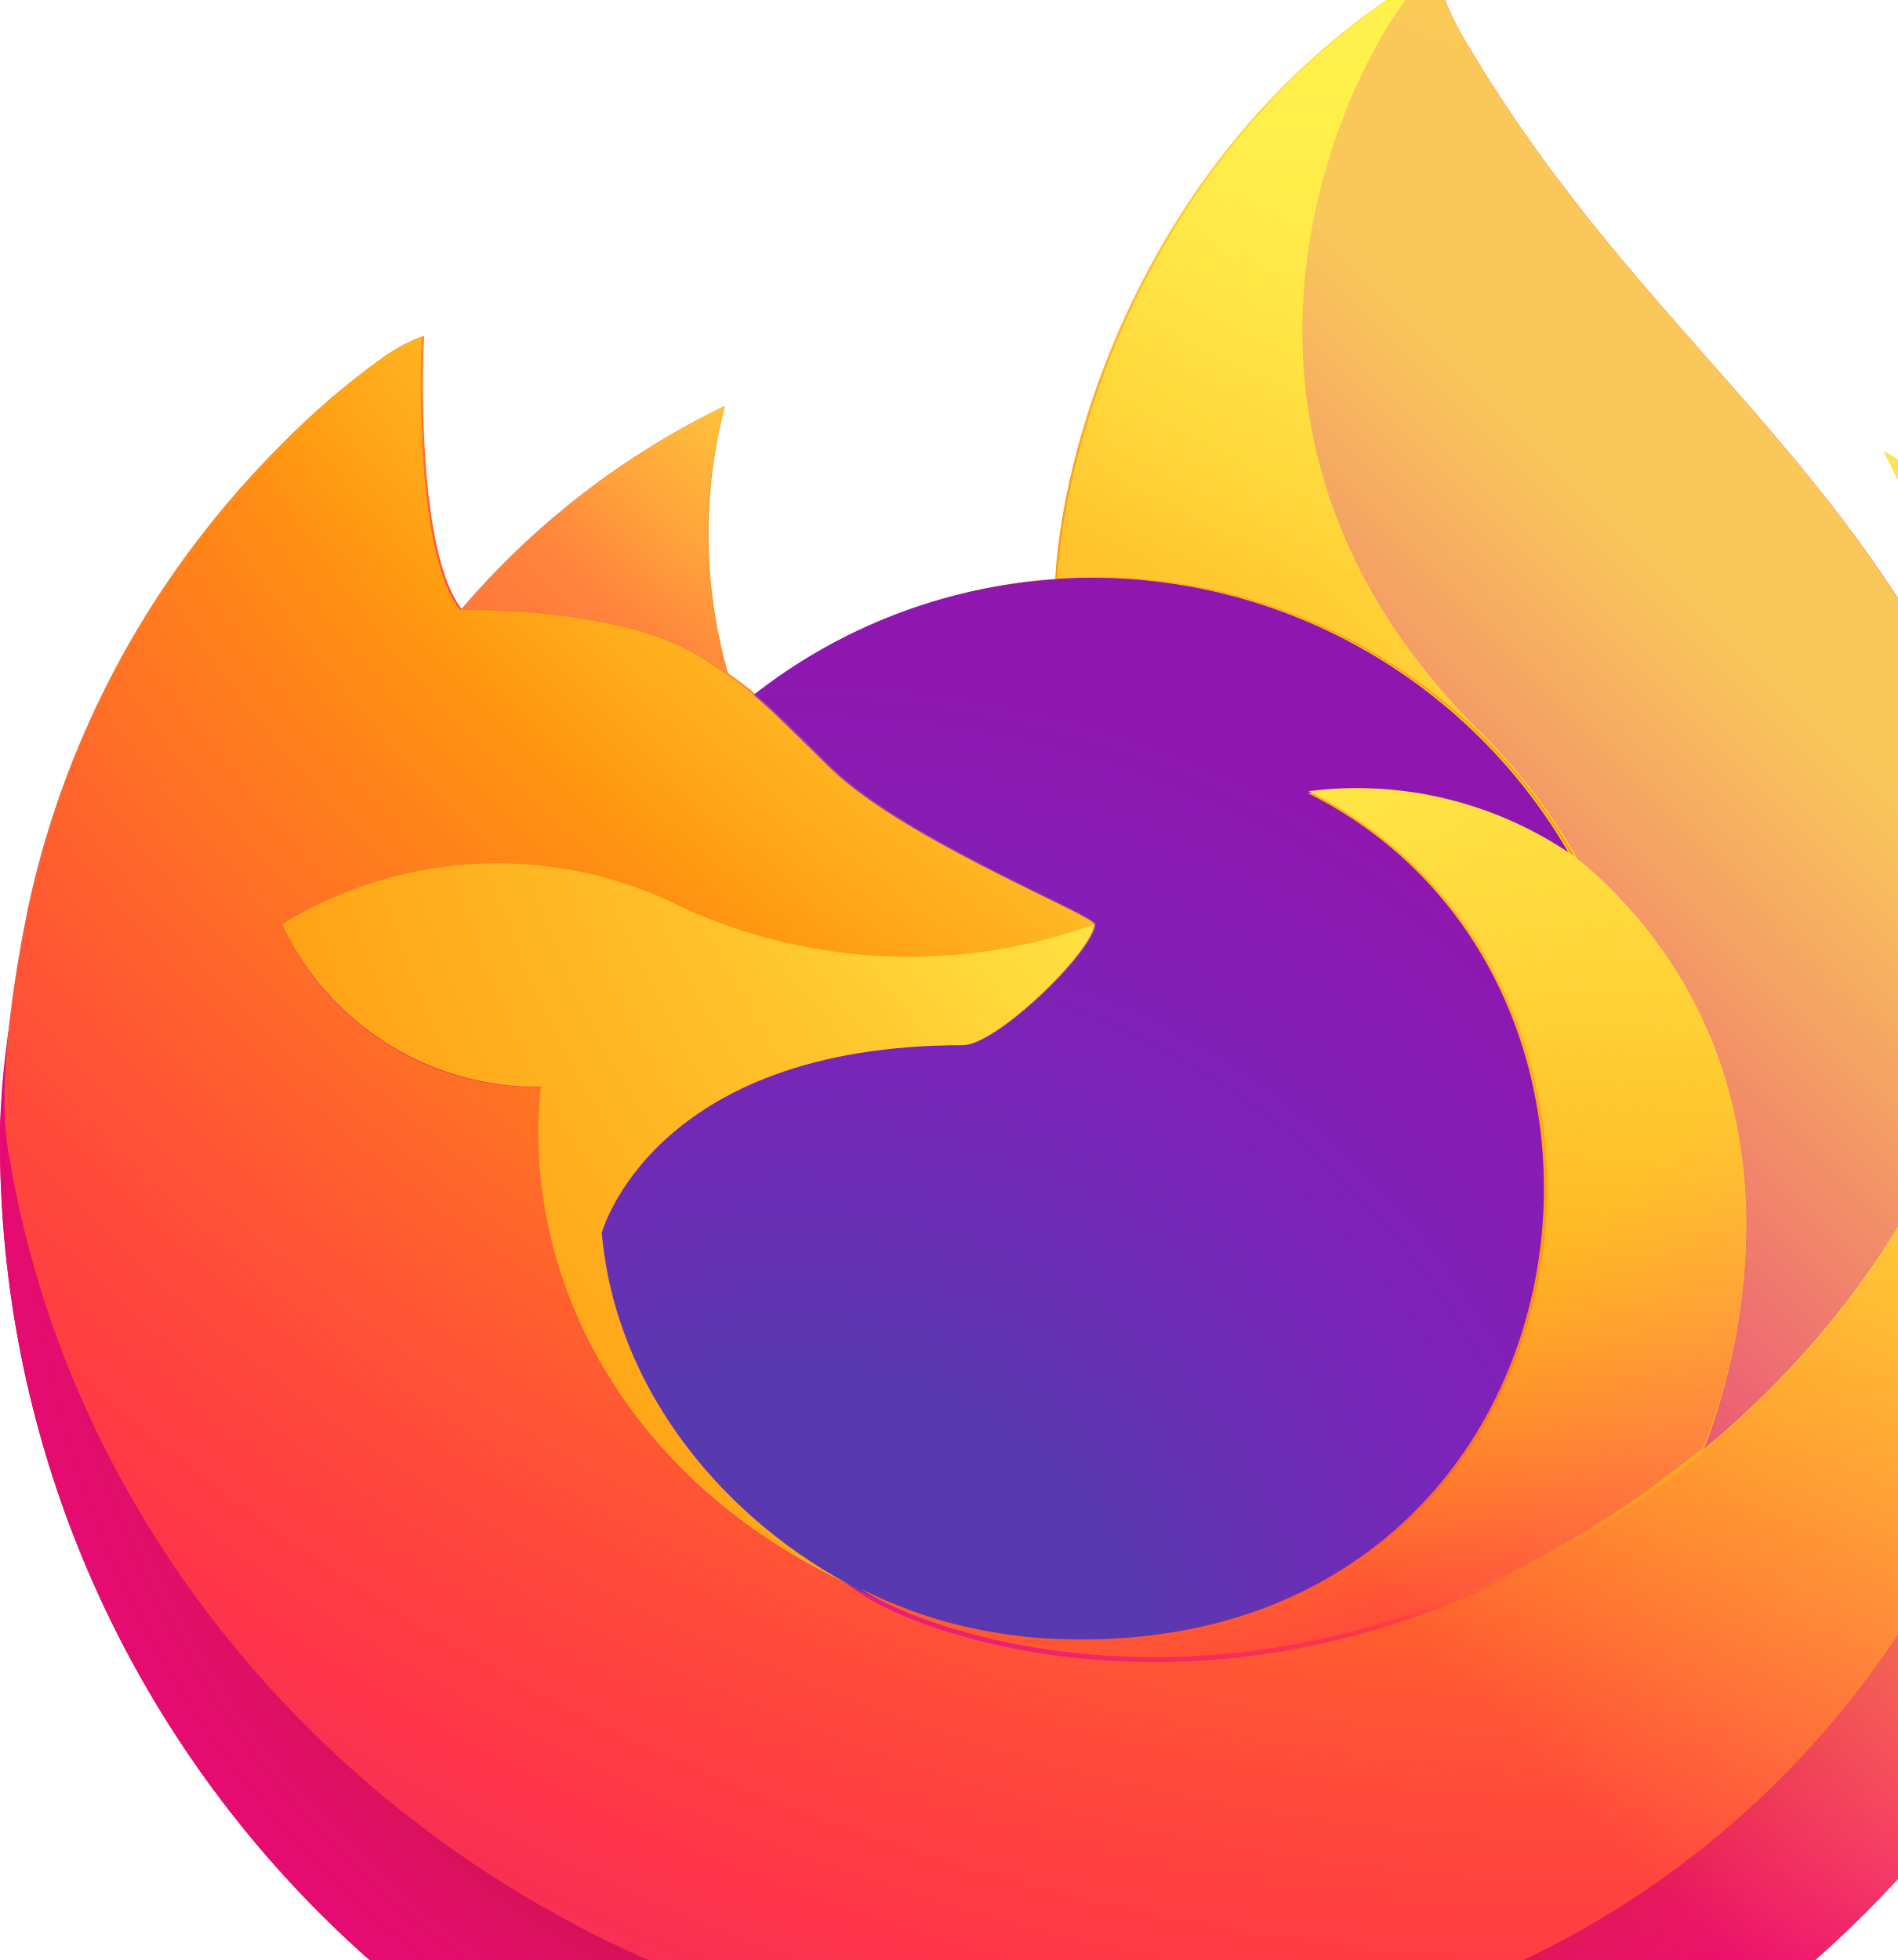
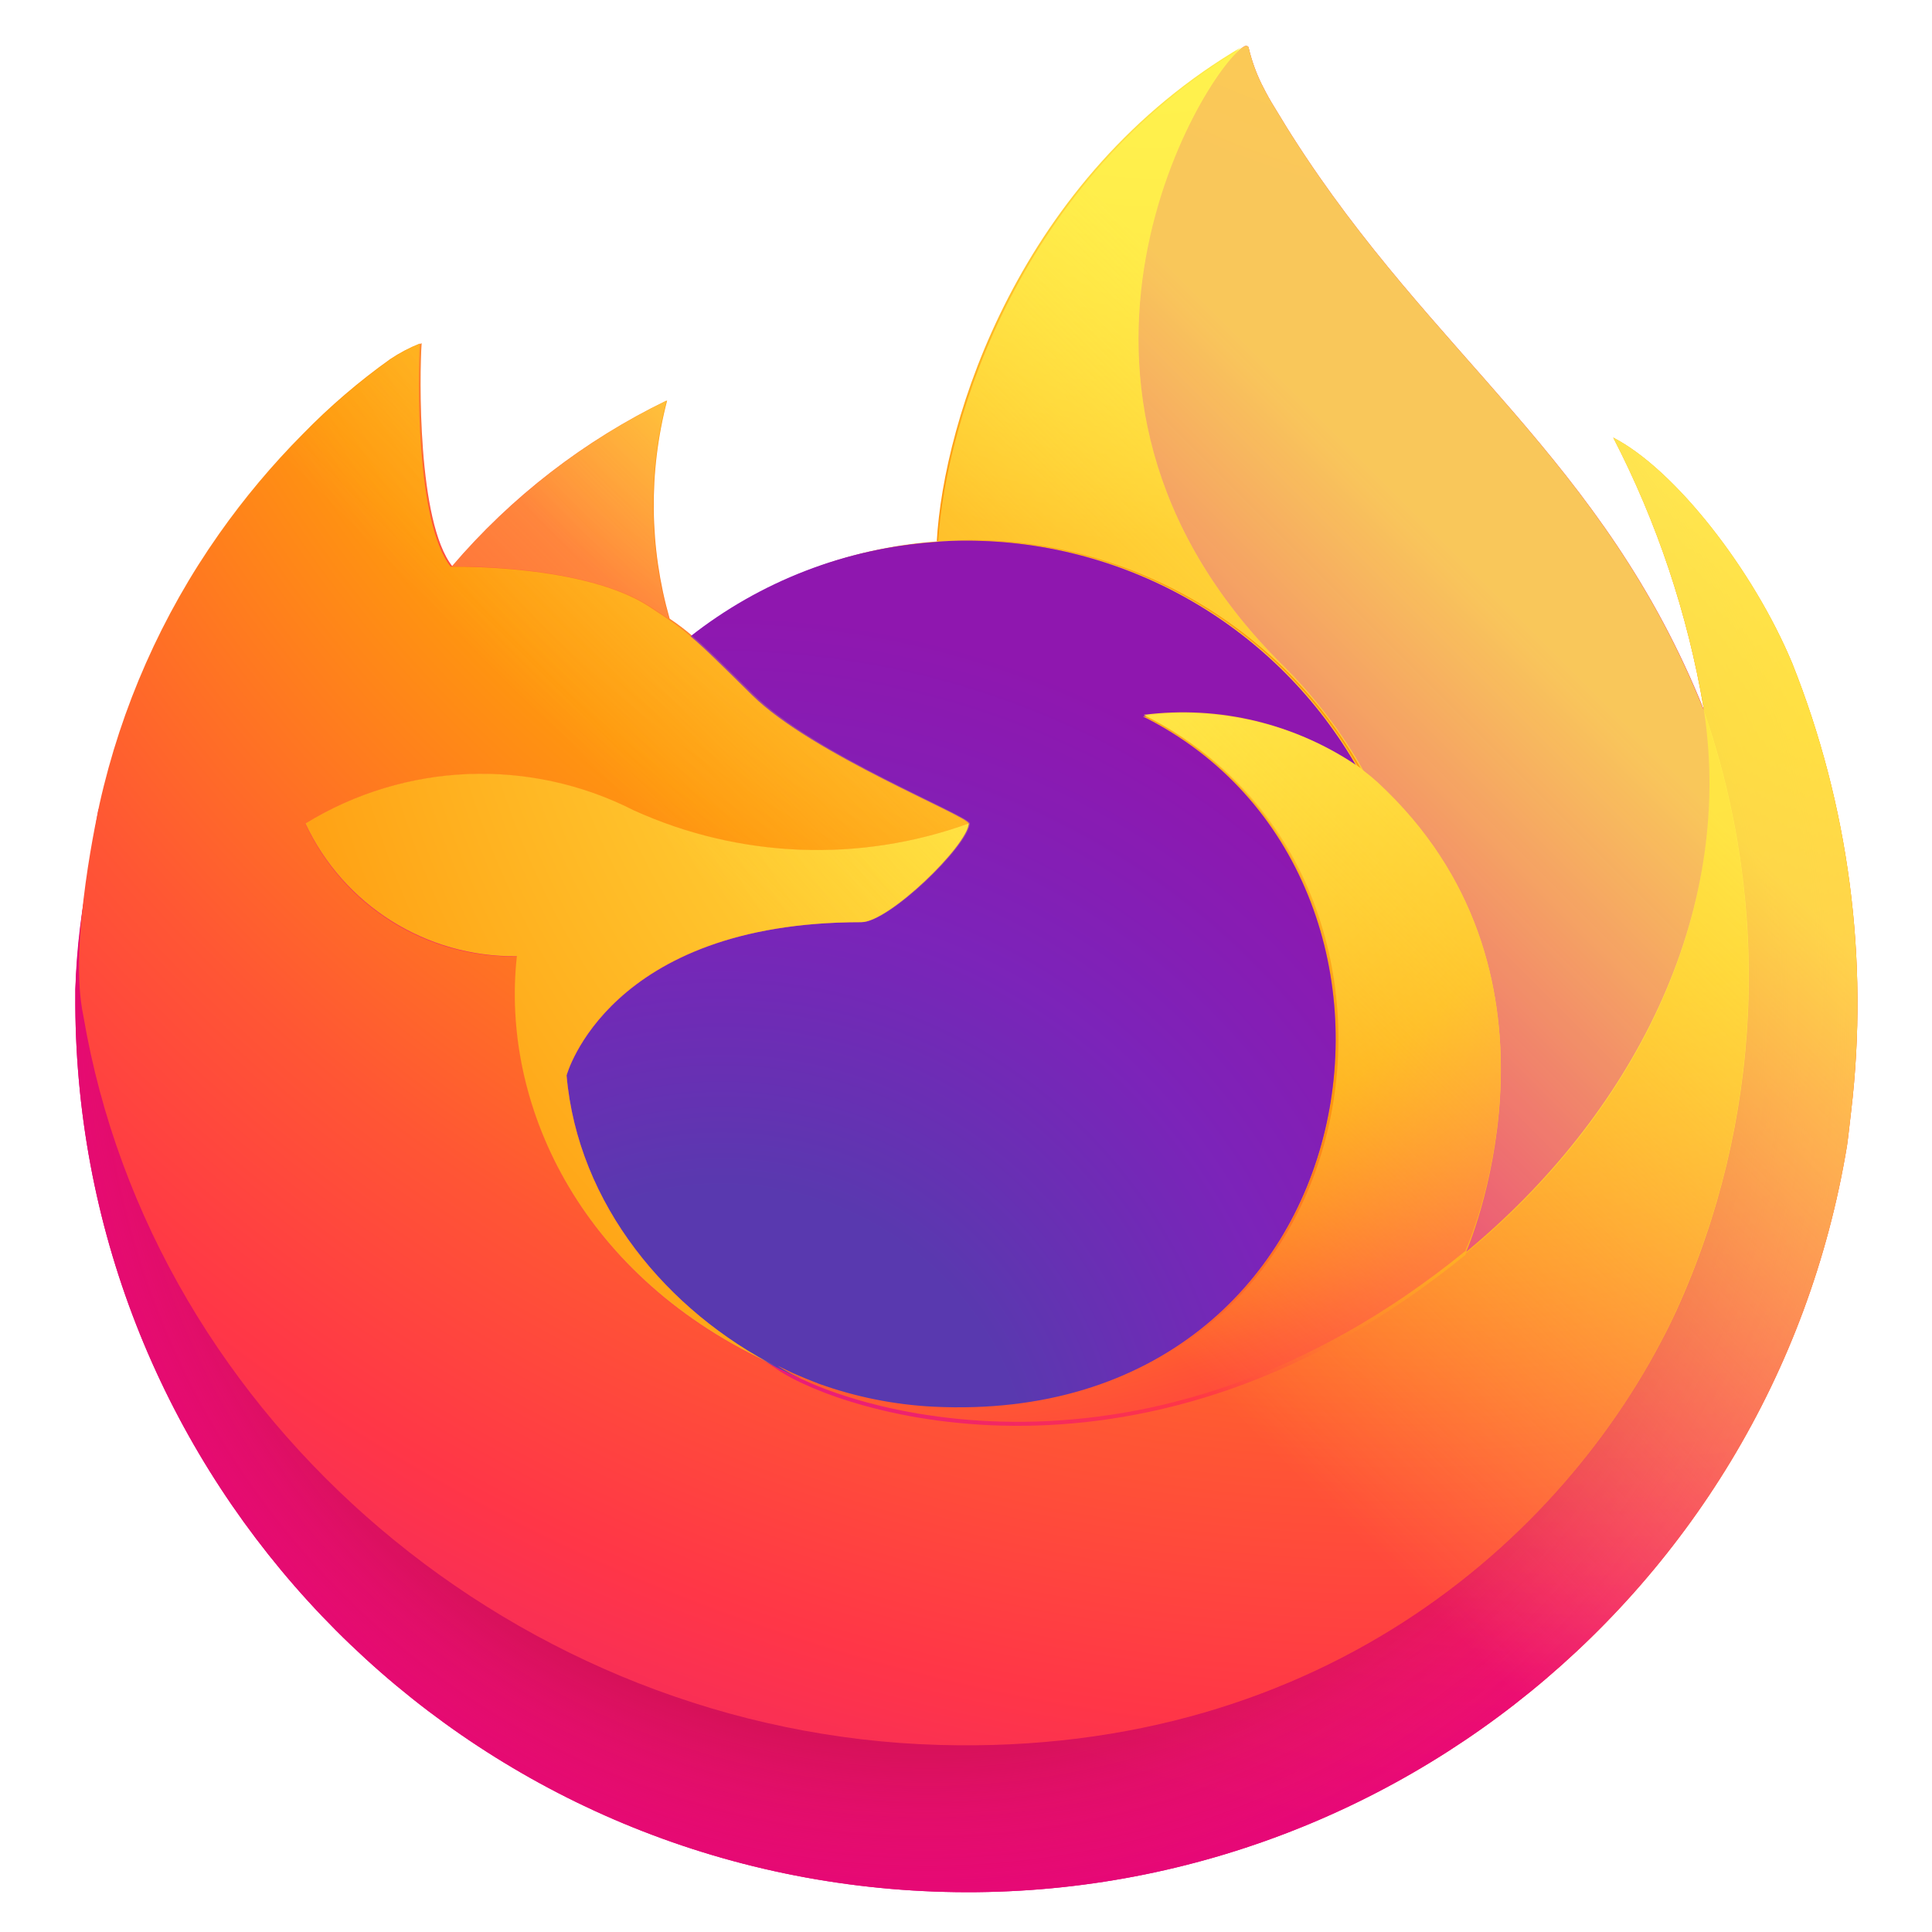
- <svg xmlns="http://www.w3.org/2000/svg" id="e0e9189a-3478-4282-a976-68efc0f16b9d" viewBox="0 0 77.42 79.97" style="transform: scale(1.15) translateY(-1px);">
+ <svg xmlns="http://www.w3.org/2000/svg" width="256" height="256" id="e0e9189a-3478-4282-a976-68efc0f16b9d" viewBox="-1.999 -1.999 81.418 83.969">
  <defs>
    <linearGradient id="a6716ad7-bde7-479a-871a-55aeacf92b90" x1="70.78" y1="71.61" x2="6.44" y2="9.54" gradientTransform="matrix(1, 0, 0, -1, 3.7, 84)" gradientUnits="userSpaceOnUse">
      <stop offset="0.05" stop-color="#fff44f" />
      <stop offset="0.11" stop-color="#ffe847" />
      <stop offset="0.23" stop-color="#ffc830" />
      <stop offset="0.37" stop-color="#ff980e" />
      <stop offset="0.4" stop-color="#ff8b16" />
      <stop offset="0.46" stop-color="#ff672a" />
      <stop offset="0.53" stop-color="#ff3647" />
      <stop offset="0.7" stop-color="#e31587" />
    </linearGradient>
    <radialGradient id="fbac4196-d99a-4f62-a085-471f7ae4a58b" cx="-7907.19" cy="8599.12" r="80.8" gradientTransform="matrix(1, 0, 0, -1, 7978.7, 8608)" gradientUnits="userSpaceOnUse">
      <stop offset="0.13" stop-color="#ffbd4f" />
      <stop offset="0.19" stop-color="#ffac31" />
      <stop offset="0.25" stop-color="#ff9d17" />
      <stop offset="0.28" stop-color="#ff980e" />
      <stop offset="0.4" stop-color="#ff563b" />
      <stop offset="0.47" stop-color="#ff3750" />
      <stop offset="0.71" stop-color="#f5156c" />
      <stop offset="0.78" stop-color="#eb0878" />
      <stop offset="0.86" stop-color="#e50080" />
    </radialGradient>
    <radialGradient id="f5c44653-6815-4f93-9326-b2ee91399c37" cx="-7936.71" cy="8566.09" r="80.8" gradientTransform="matrix(1, 0, 0, -1, 7978.7, 8608)" gradientUnits="userSpaceOnUse">
      <stop offset="0.3" stop-color="#960e18" />
      <stop offset="0.35" stop-color="#b11927" stop-opacity="0.74" />
      <stop offset="0.43" stop-color="#db293d" stop-opacity="0.34" />
      <stop offset="0.5" stop-color="#f5334b" stop-opacity="0.09" />
      <stop offset="0.53" stop-color="#ff3750" stop-opacity="0" />
    </radialGradient>
    <radialGradient id="eac60cb4-5aa5-41b6-99ec-a3e95cfd58d6" cx="-7926.97" cy="8617.46" r="58.53" gradientTransform="matrix(1, 0, 0, -1, 7978.7, 8608)" gradientUnits="userSpaceOnUse">
      <stop offset="0.13" stop-color="#fff44f" />
      <stop offset="0.25" stop-color="#ffdc3e" />
      <stop offset="0.51" stop-color="#ff9d12" />
      <stop offset="0.53" stop-color="#ff980e" />
    </radialGradient>
    <radialGradient id="a8bfab76-869c-4b27-99b0-cba9a7516a1b" cx="-7945.65" cy="8544.98" r="38.47" gradientTransform="matrix(1, 0, 0, -1, 7978.7, 8608)" gradientUnits="userSpaceOnUse">
      <stop offset="0.35" stop-color="#3a8ee6" />
      <stop offset="0.47" stop-color="#5c79f0" />
      <stop offset="0.67" stop-color="#9059ff" />
      <stop offset="1" stop-color="#c139e6" />
    </radialGradient>
    <radialGradient id="f0ec94f2-0662-47de-8b17-0d29ffc9a2f6" cx="-8078.2" cy="8476.43" r="20.4" gradientTransform="matrix(0.97, -0.23, -0.28, -1.14, 10229.43, 7783.08)" gradientUnits="userSpaceOnUse">
      <stop offset="0.21" stop-color="#9059ff" stop-opacity="0" />
      <stop offset="0.28" stop-color="#8c4ff3" stop-opacity="0.06" />
      <stop offset="0.75" stop-color="#7716a8" stop-opacity="0.45" />
      <stop offset="0.97" stop-color="#6e008b" stop-opacity="0.6" />
    </radialGradient>
    <radialGradient id="f452786f-e7d2-43b3-b102-fda40b127bbd" cx="-7937.73" cy="8602.43" r="27.68" gradientTransform="matrix(1, 0, 0, -1, 7978.7, 8608)" gradientUnits="userSpaceOnUse">
      <stop offset="0" stop-color="#ffe226" />
      <stop offset="0.12" stop-color="#ffdb27" />
      <stop offset="0.29" stop-color="#ffc82a" />
      <stop offset="0.5" stop-color="#ffa930" />
      <stop offset="0.73" stop-color="#ff7e37" />
      <stop offset="0.79" stop-color="#ff7139" />
    </radialGradient>
    <radialGradient id="a2748335-837e-4b7a-a4da-edeb8bf8419e" cx="-7915.98" cy="8619.98" r="118.08" gradientTransform="matrix(1, 0, 0, -1, 7978.7, 8608)" gradientUnits="userSpaceOnUse">
      <stop offset="0.11" stop-color="#fff44f" />
      <stop offset="0.46" stop-color="#ff980e" />
      <stop offset="0.62" stop-color="#ff5634" />
      <stop offset="0.72" stop-color="#ff3647" />
      <stop offset="0.9" stop-color="#e31587" />
    </radialGradient>
    <radialGradient id="ab60b320-dda3-4742-b689-08fe852a77a7" cx="-8251.08" cy="10411.04" r="86.5" gradientTransform="matrix(0.1, 1, 0.65, -0.07, -5879.28, 8922.77)" gradientUnits="userSpaceOnUse">
      <stop offset="0" stop-color="#fff44f" />
      <stop offset="0.06" stop-color="#ffe847" />
      <stop offset="0.17" stop-color="#ffc830" />
      <stop offset="0.3" stop-color="#ff980e" />
      <stop offset="0.36" stop-color="#ff8b16" />
      <stop offset="0.46" stop-color="#ff672a" />
      <stop offset="0.57" stop-color="#ff3647" />
      <stop offset="0.74" stop-color="#e31587" />
    </radialGradient>
    <radialGradient id="a6639a63-3ba9-4b04-8f61-77703eb8371d" cx="-7938.38" cy="8592.18" r="73.72" gradientTransform="matrix(1, 0, 0, -1, 7978.7, 8608)" gradientUnits="userSpaceOnUse">
      <stop offset="0.14" stop-color="#fff44f" />
      <stop offset="0.48" stop-color="#ff980e" />
      <stop offset="0.59" stop-color="#ff5634" />
      <stop offset="0.66" stop-color="#ff3647" />
      <stop offset="0.9" stop-color="#e31587" />
    </radialGradient>
    <radialGradient id="ba5f1830-09d8-4408-9f92-c51615d6dd83" cx="-7918.92" cy="8587.86" r="80.69" gradientTransform="matrix(1, 0, 0, -1, 7978.7, 8608)" gradientUnits="userSpaceOnUse">
      <stop offset="0.09" stop-color="#fff44f" />
      <stop offset="0.23" stop-color="#ffe141" />
      <stop offset="0.51" stop-color="#ffaf1e" />
      <stop offset="0.63" stop-color="#ff980e" />
    </radialGradient>
    <linearGradient id="e691cfeb-54b2-4ba4-bdea-72904ea15669" x1="70.01" y1="71.94" x2="15.26" y2="17.2" gradientTransform="matrix(1, 0, 0, -1, 3.7, 84)" gradientUnits="userSpaceOnUse">
      <stop offset="0.17" stop-color="#fff44f" stop-opacity="0.8" />
      <stop offset="0.27" stop-color="#fff44f" stop-opacity="0.63" />
      <stop offset="0.49" stop-color="#fff44f" stop-opacity="0.22" />
      <stop offset="0.6" stop-color="#fff44f" stop-opacity="0" />
    </linearGradient>
  </defs>
  <path id="bd365425-9039-4e1f-9b1b-4ae40ae65872" data-name="path980" d="M79.62,26.83c-1.69-4.06-5.1-8.43-7.78-9.81a40.35,40.35,0,0,1,3.93,11.76v.07C71.39,17.92,64,13.52,57.89,3.92c-.31-.48-.61-1-.91-1.48-.17-.29-.31-.56-.43-.8A7.51,7.51,0,0,1,56,.1a.1.1,0,0,0-.08-.1h-.08l0,0h0V0c-9.73,5.7-13,16.26-13.34,21.53a19.35,19.35,0,0,0-10.67,4.12,10.53,10.53,0,0,0-1-.76,18,18,0,0,1-.11-9.48,28.94,28.94,0,0,0-9.33,7.21h0c-1.54-1.94-1.43-8.36-1.34-9.7a7,7,0,0,0-1.3.68,29.29,29.29,0,0,0-3.79,3.25,34.37,34.37,0,0,0-3.62,4.35h0a32.83,32.83,0,0,0-5.2,11.75L6,33.19c-.07.34-.34,2.05-.38,2.42,0,0,0,.06,0,.09A36.87,36.87,0,0,0,5,41v.2A38.76,38.76,0,0,0,82,47.8c.07-.5.12-1,.18-1.5A39.93,39.93,0,0,0,79.62,26.83ZM35,57.16c.18.09.35.19.53.27l0,0ZM75.78,28.85v0Z" transform="translate(-5 0)" style="fill:url(#a6716ad7-bde7-479a-871a-55aeacf92b90)" />
  <path id="a19649d0-56d7-48e2-a9d7-ac86cc0e7c28" data-name="path982" d="M79.62,26.83c-1.69-4.06-5.1-8.43-7.78-9.81a40.35,40.35,0,0,1,3.93,11.76v.08A35.1,35.1,0,0,1,74.57,55c-4.44,9.53-15.2,19.3-32,18.82-18.18-.51-34.2-14-37.19-31.68-.55-2.79,0-4.2.27-6.47A29.15,29.15,0,0,0,5,41v.2A38.76,38.76,0,0,0,82,47.8c.07-.5.12-1,.18-1.5A39.93,39.93,0,0,0,79.62,26.83Z" transform="translate(-5 0)" style="fill:url(#fbac4196-d99a-4f62-a085-471f7ae4a58b)" />
  <path id="b24e9f0d-5ca2-4232-85ad-ca59a0cca661" data-name="path984" d="M79.62,26.83c-1.69-4.06-5.1-8.43-7.78-9.81a40.35,40.35,0,0,1,3.93,11.76v.08A35.1,35.1,0,0,1,74.57,55c-4.44,9.53-15.2,19.3-32,18.82-18.18-.51-34.2-14-37.19-31.68-.55-2.79,0-4.2.27-6.47A29.15,29.15,0,0,0,5,41v.2A38.76,38.76,0,0,0,82,47.8c.07-.5.12-1,.18-1.5A39.93,39.93,0,0,0,79.62,26.83Z" transform="translate(-5 0)" style="fill:url(#f5c44653-6815-4f93-9326-b2ee91399c37)" />
  <path id="a06a5f17-2c86-4842-a3e9-6b45aa315912" data-name="path986" d="M60.78,31.38l.24.18a20.82,20.82,0,0,0-3.6-4.7C45.38,14.82,54.27.74,55.76,0l0,0C46,5.7,42.74,16.26,42.44,21.53c.45,0,.9-.06,1.36-.06A19.55,19.55,0,0,1,60.78,31.38Z" transform="translate(-5 0)" style="fill:url(#eac60cb4-5aa5-41b6-99ec-a3e95cfd58d6)" />
  <path id="aa176faa-53b1-4004-9f18-57d8845af648" data-name="path988" d="M43.83,33.79c-.07,1-3.48,4.29-4.67,4.29-11,0-12.81,6.66-12.81,6.66.49,5.62,4.4,10.24,9.13,12.69l.66.31c.38.17.76.32,1.14.47a17.32,17.32,0,0,0,5,1c19.32.91,23.06-23.1,9.12-30.07a13.39,13.39,0,0,1,9.34,2.27,19.55,19.55,0,0,0-17-9.91c-.46,0-.91,0-1.36.06a19.35,19.35,0,0,0-10.67,4.12c.59.5,1.26,1.16,2.67,2.55C37.07,30.79,43.81,33.47,43.83,33.79Z" transform="translate(-5 0)" style="fill:url(#a8bfab76-869c-4b27-99b0-cba9a7516a1b)" />
  <path id="b6914df8-08fc-4036-9d76-bf4a4d656265" data-name="path990" d="M43.83,33.79c-.07,1-3.48,4.29-4.67,4.29-11,0-12.81,6.66-12.81,6.66.49,5.62,4.4,10.24,9.13,12.69l.66.31c.38.17.76.32,1.14.47a17.32,17.32,0,0,0,5,1c19.32.91,23.06-23.1,9.12-30.07a13.39,13.39,0,0,1,9.34,2.27,19.55,19.55,0,0,0-17-9.91c-.46,0-.91,0-1.36.06a19.35,19.35,0,0,0-10.67,4.12c.59.5,1.26,1.16,2.67,2.55C37.07,30.79,43.81,33.47,43.83,33.79Z" transform="translate(-5 0)" style="fill:url(#f0ec94f2-0662-47de-8b17-0d29ffc9a2f6)" />
  <path id="ba93e260-cb3d-4cb8-96e3-13f4e27a7729" data-name="path992" d="M30,24.36c.31.2.57.37.79.53a17.94,17.94,0,0,1-.1-9.48,28.73,28.73,0,0,0-9.33,7.21C21.52,22.62,27.14,22.52,30,24.36Z" transform="translate(-5 0)" style="fill:url(#f452786f-e7d2-43b3-b102-fda40b127bbd)" />
  <path id="adf847b4-5d57-4a59-9035-17268a752d96" data-name="path994" d="M5.35,42.16c3,17.67,19,31.17,37.2,31.68,16.83.48,27.58-9.29,32-18.82a35.1,35.1,0,0,0,1.21-26.16v0s0,0,0,0v.07c1.37,9-3.2,17.67-10.33,23.55l0,.05c-13.9,11.33-27.21,6.84-29.91,5L35,57.17C26.85,53.3,23.5,45.91,24.22,39.57A9.94,9.94,0,0,1,15,33.8a14.59,14.59,0,0,1,14.24-.57,19.32,19.32,0,0,0,14.56.57c0-.32-6.76-3-9.39-5.59-1.41-1.39-2.07-2.05-2.67-2.55a10.53,10.53,0,0,0-1-.76l-.8-.53c-2.82-1.84-8.45-1.74-8.63-1.74h0c-1.53-1.94-1.43-8.36-1.34-9.7a6.91,6.91,0,0,0-1.29.68,28,28,0,0,0-3.79,3.25,33.6,33.6,0,0,0-3.64,4.34h0a32.83,32.83,0,0,0-5.2,11.75C6.05,33,4.67,39,5.35,42.16Z" transform="translate(-5 0)" style="fill:url(#a2748335-837e-4b7a-a4da-edeb8bf8419e)" />
  <path id="ff265533-9c2e-4809-979c-ce98909e624a" data-name="path996" d="M57.42,26.86a21,21,0,0,1,3.6,4.7c.22.17.42.33.59.48,8.78,8.1,4.18,19.55,3.84,20.37,7.13-5.89,11.7-14.58,10.33-23.56C71.39,17.92,64,13.52,57.89,3.92c-.31-.48-.61-1-.91-1.48-.17-.29-.31-.56-.43-.8A7.51,7.51,0,0,1,56,.1a.1.1,0,0,0-.08-.1h-.08l0,0h0C54.27.74,45.38,14.82,57.42,26.86Z" transform="translate(-5 0)" style="fill:url(#ab60b320-dda3-4742-b689-08fe852a77a7)" />
  <path id="afc1732d-a3b4-4034-a0b1-2aaad563731f" data-name="path998" d="M61.6,32a7.41,7.41,0,0,0-.58-.48l-.24-.18a13.43,13.43,0,0,0-9.35-2.27c13.94,7,10.2,31-9.12,30.07a17.32,17.32,0,0,1-5-1c-.38-.15-.76-.3-1.14-.47l-.65-.31,0,0c2.69,1.83,16,6.33,29.91-5l0-.05C65.79,51.59,70.39,40.13,61.6,32Z" transform="translate(-5 0)" style="fill:url(#a6639a63-3ba9-4b04-8f61-77703eb8371d)" />
  <path id="a024dba7-8939-4f18-809e-416982e10ead" data-name="path1000" d="M26.35,44.74s1.79-6.66,12.81-6.66c1.2,0,4.6-3.33,4.67-4.29a19.32,19.32,0,0,1-14.56-.57A14.61,14.61,0,0,0,15,33.79a10,10,0,0,0,9.19,5.77C23.49,45.9,26.84,53.29,35,57.16l.53.27C30.75,55,26.84,50.36,26.35,44.74Z" transform="translate(-5 0)" style="fill:url(#ba5f1830-09d8-4408-9f92-c51615d6dd83)" />
  <path id="ff19d047-cf87-4a45-a492-cf0f8de54c73" data-name="path1002" d="M79.62,26.83c-1.69-4.06-5.1-8.43-7.78-9.81a40.35,40.35,0,0,1,3.93,11.76v.07C71.39,17.92,64,13.52,57.89,3.92c-.31-.48-.61-1-.91-1.48-.17-.29-.31-.56-.43-.8A7.51,7.51,0,0,1,56,.1a.1.1,0,0,0-.08-.1h-.08l0,0h0V0c-9.73,5.7-13,16.26-13.34,21.53.45,0,.9-.06,1.36-.06a19.55,19.55,0,0,1,17,9.91,13.39,13.39,0,0,0-9.34-2.27c13.94,7,10.2,31-9.12,30.07a17.32,17.32,0,0,1-5-1c-.38-.15-.76-.3-1.14-.47l-.66-.31,0,0L35,57.16c.18.09.35.19.53.27-4.73-2.45-8.64-7.07-9.13-12.69,0,0,1.79-6.66,12.81-6.66,1.2,0,4.6-3.33,4.67-4.29,0-.32-6.76-3-9.39-5.59-1.41-1.39-2.08-2.05-2.67-2.55a10.53,10.53,0,0,0-1-.76,18,18,0,0,1-.11-9.48,28.94,28.94,0,0,0-9.33,7.21h0c-1.54-1.94-1.43-8.36-1.34-9.7a7,7,0,0,0-1.3.68,29.29,29.29,0,0,0-3.79,3.25,34.37,34.37,0,0,0-3.62,4.35h0a32.83,32.83,0,0,0-5.2,11.75L6,33.19c-.07.34-.4,2.08-.45,2.45h0A44.54,44.54,0,0,0,5,41v.2A38.76,38.76,0,0,0,82,47.8c.07-.5.12-1,.18-1.5A39.93,39.93,0,0,0,79.62,26.83Zm-3.85,2v0Z" transform="translate(-5 0)" style="fill:url(#e691cfeb-54b2-4ba4-bdea-72904ea15669)" />
</svg>
